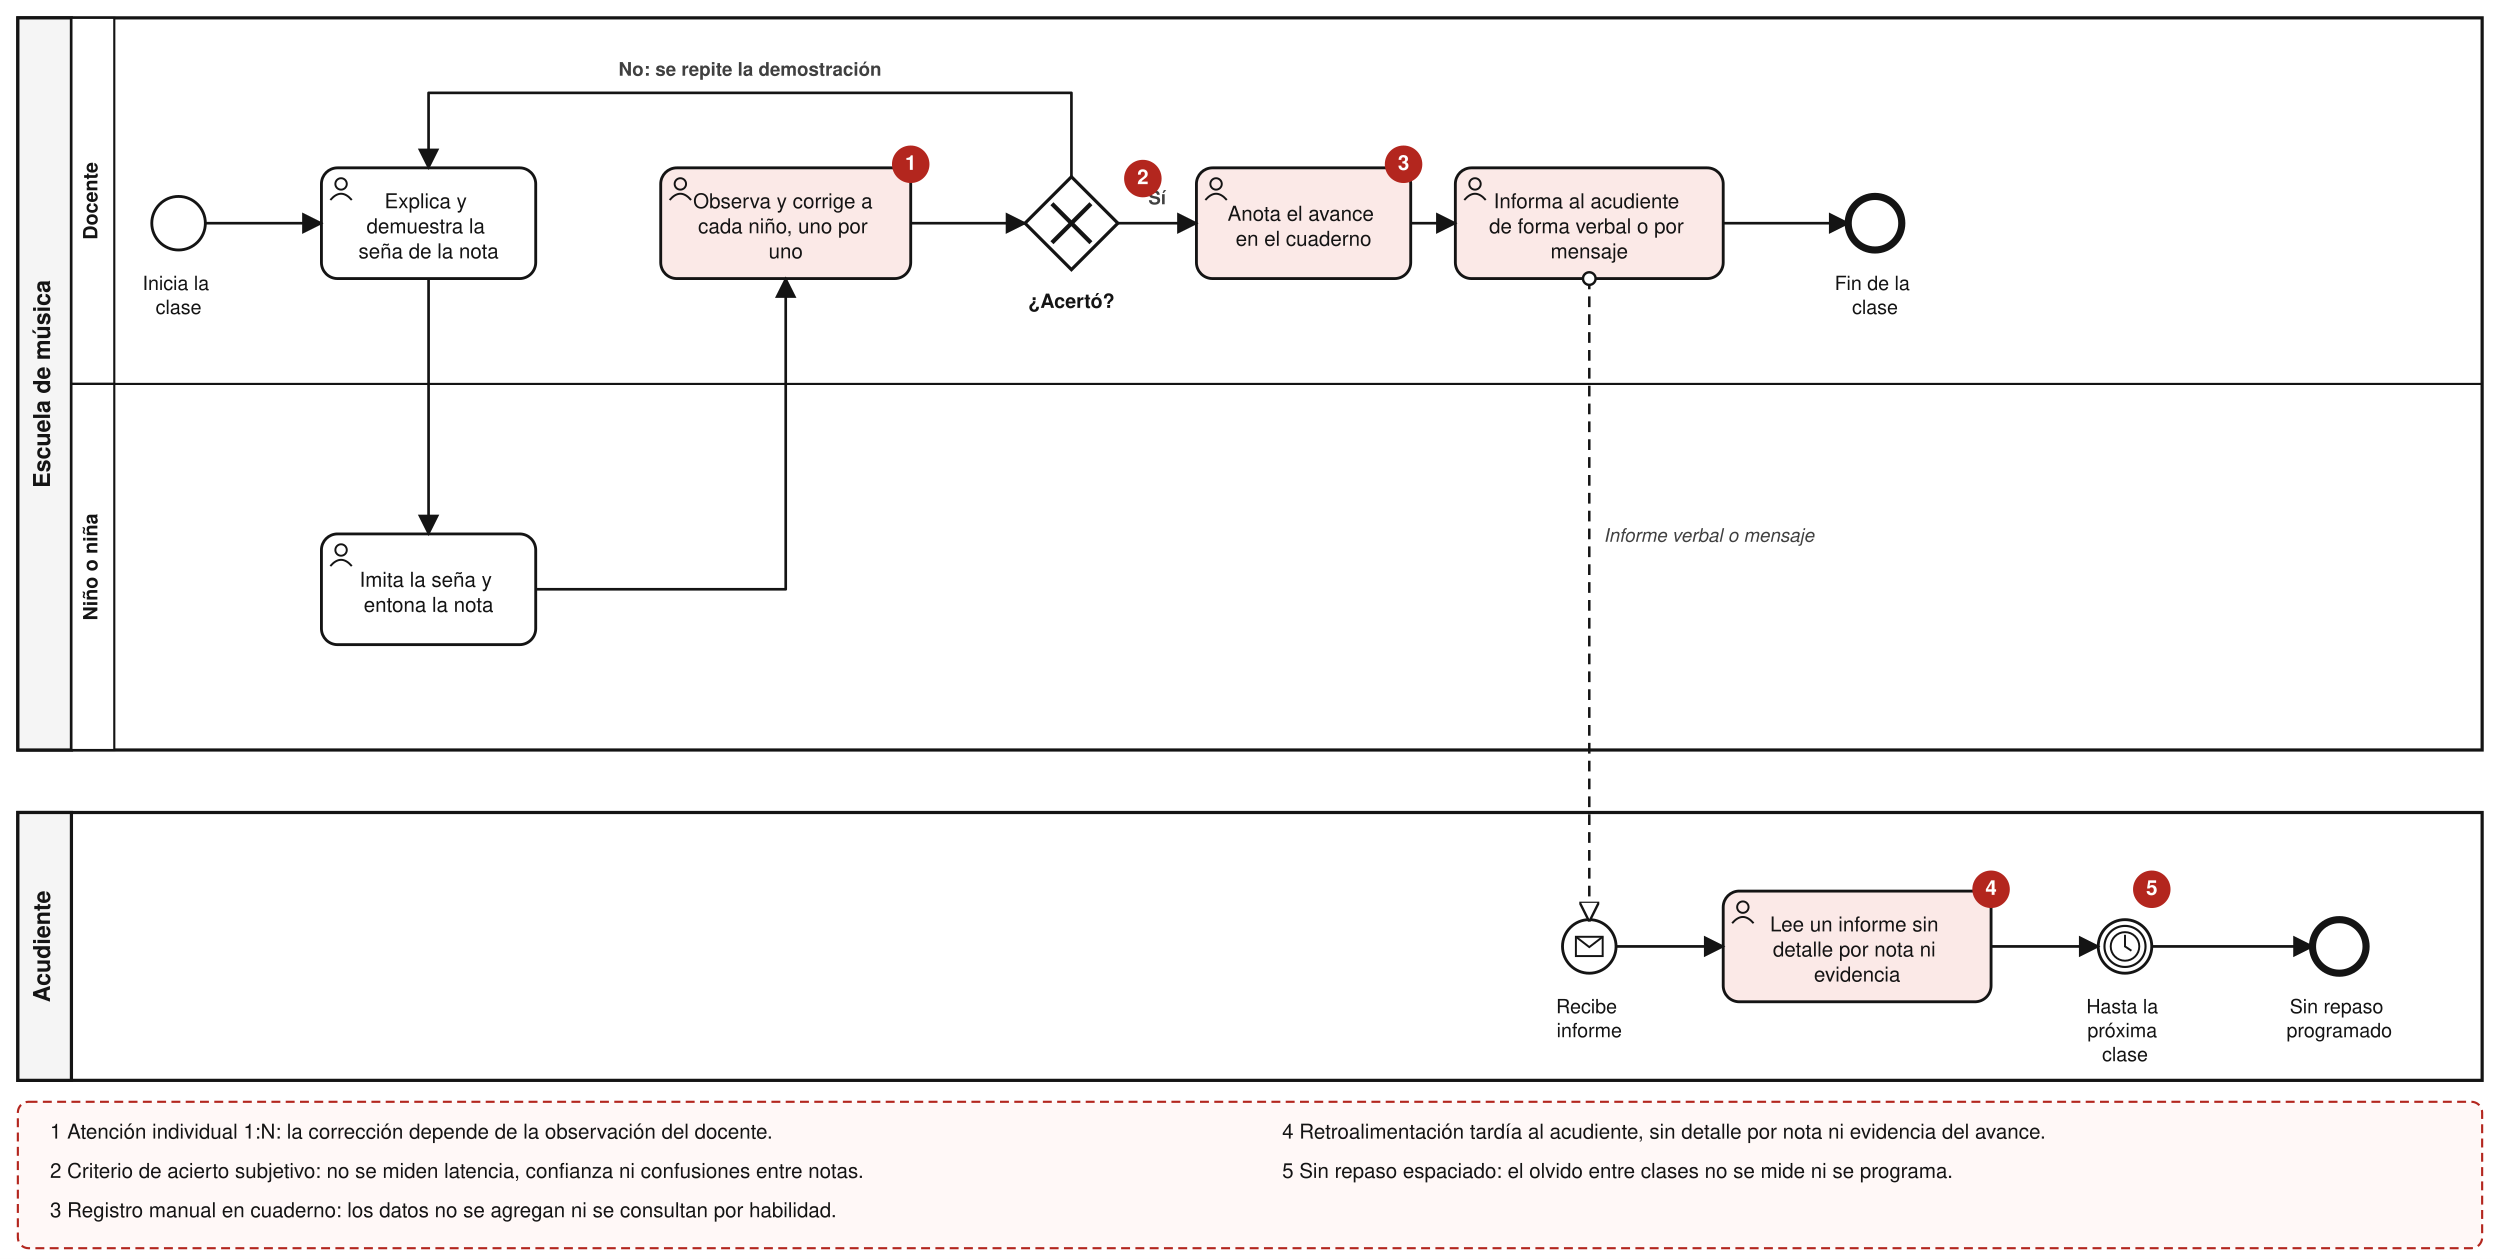
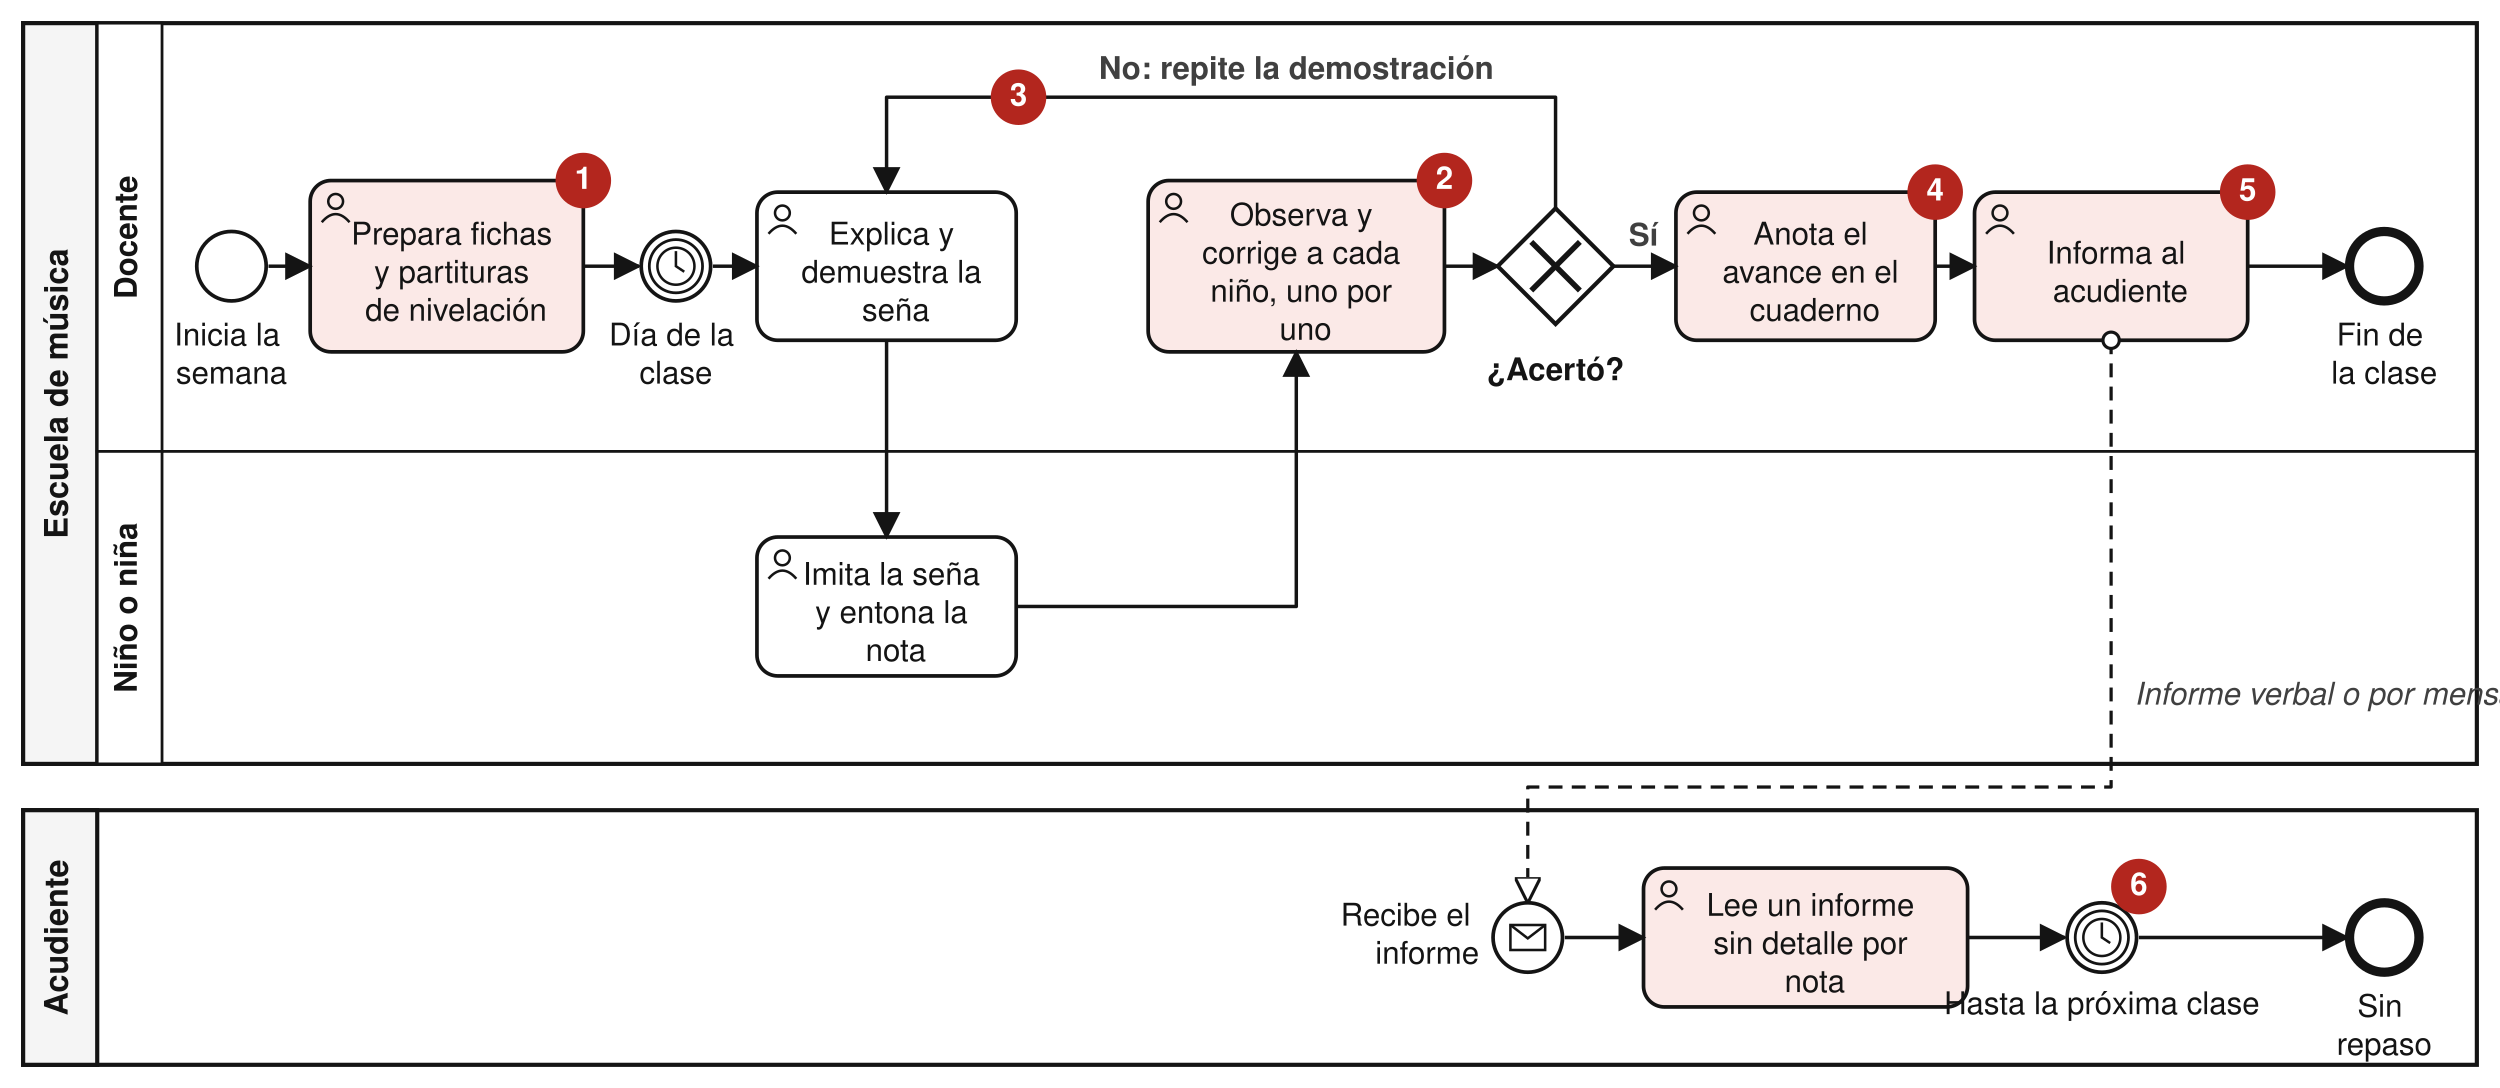
- <svg xmlns="http://www.w3.org/2000/svg" viewBox="0 0 1400 705" font-family="Helvetica, Arial, sans-serif" role="img" aria-label="BPMN 2.0 As-Is: enseñanza de una nota musical en una escuela de música" width="1400" height="705">
-   <rect width="1400" height="705" fill="#fff" />
+ <svg xmlns="http://www.w3.org/2000/svg" viewBox="0 0 1080 470" font-family="Helvetica, Arial, sans-serif" role="img" aria-label="BPMN 2.0 As-Is: enseñanza de una nota musical en una escuela de música" width="1080" height="470">
+   <rect width="1080" height="470" fill="#fff" />
  <defs>
    <marker id="arr" viewBox="0 0 10 10" refX="9" refY="5" markerWidth="8" markerHeight="8" orient="auto-start-reverse">
      <path d="M0,0 L10,5 L0,10 z" fill="#141414" />
    </marker>
    <marker id="arrO" viewBox="0 0 10 10" refX="9" refY="5" markerWidth="8" markerHeight="8" orient="auto-start-reverse">
      <path d="M0,0 L10,5 L0,10 z" fill="#fff" stroke="#141414" stroke-width="1.2" />
    </marker>
    <marker id="dot" viewBox="0 0 10 10" refX="5" refY="5" markerWidth="7" markerHeight="7">
      <circle cx="5" cy="5" r="3.6" fill="#fff" stroke="#141414" stroke-width="1.4" />
    </marker>
    <marker id="arrR" viewBox="0 0 10 10" refX="9" refY="5" markerWidth="8" markerHeight="8" orient="auto-start-reverse">
      <path d="M0,0 L10,5 L0,10 z" fill="#B3261E" />
    </marker>
  </defs>
-   <rect x="10" y="10" width="1380" height="410" rx="0" fill="#fff" stroke="#141414" stroke-width="1.8" />
-   <rect x="10" y="10" width="30" height="410" rx="0" fill="#F5F5F5" stroke="#141414" stroke-width="1.8" />
-   <text x="25.0" y="215.0" font-size="13" text-anchor="middle" dominant-baseline="central" font-weight="700" fill="#141414" transform="rotate(-90 25.0 215.0)">Escuela de música</text>
-   <rect x="40" y="10" width="24" height="205" rx="0" fill="#fff" stroke="#141414" stroke-width="1.2" />
-   <text x="52" y="112.5" font-size="11" text-anchor="middle" dominant-baseline="central" font-weight="600" fill="#141414" transform="rotate(-90 52 112.5)">Docente</text>
-   <line x1="40" y1="215" x2="1390" y2="215" stroke="#141414" stroke-width="1.2" />
-   <rect x="40" y="215" width="24" height="205" rx="0" fill="#fff" stroke="#141414" stroke-width="1.2" />
-   <text x="52" y="317.5" font-size="11" text-anchor="middle" dominant-baseline="central" font-weight="600" fill="#141414" transform="rotate(-90 52 317.5)">Niño o niña</text>
-   <circle cx="100" cy="125" r="15" fill="#fff" stroke="#141414" stroke-width="1.6" />
-   <text x="100" y="159.9" font-size="11" text-anchor="middle" dominant-baseline="central" font-weight="500" fill="#141414">
+   <rect x="10" y="10" width="1060" height="320" rx="0" fill="#fff" stroke="#141414" stroke-width="1.8" />
+   <rect x="10" y="10" width="32" height="320" rx="0" fill="#F5F5F5" stroke="#141414" stroke-width="1.8" />
+   <text x="26.0" y="170.0" font-size="14" text-anchor="middle" dominant-baseline="central" font-weight="700" fill="#141414" transform="rotate(-90 26.0 170.0)">Escuela de música</text>
+   <rect x="42" y="10" width="28" height="185" rx="0" fill="#fff" stroke="#141414" stroke-width="1.2" />
+   <text x="56.0" y="102.5" font-size="13.5" text-anchor="middle" dominant-baseline="central" font-weight="600" fill="#141414" transform="rotate(-90 56.0 102.5)">Docente</text>
+   <line x1="42" y1="195" x2="1070" y2="195" stroke="#141414" stroke-width="1.2" />
+   <rect x="42" y="195" width="28" height="135" rx="0" fill="#fff" stroke="#141414" stroke-width="1.2" />
+   <text x="56.0" y="262.5" font-size="13.5" text-anchor="middle" dominant-baseline="central" font-weight="600" fill="#141414" transform="rotate(-90 56.0 262.5)">Niño o niña</text>
+   <circle cx="100" cy="115" r="15" fill="#fff" stroke="#141414" stroke-width="1.6" />
+   <text x="100" y="146.15" font-size="13.5" text-anchor="middle" dominant-baseline="central" font-weight="500" fill="#141414">
    <tspan x="100" dy="0">Inicia la</tspan>
-     <tspan x="100" dy="13.42">clase</tspan>
+     <tspan x="100" dy="16.47">semana</tspan>
  </text>
-   <rect x="180.0" y="94.0" width="120" height="62" rx="9" fill="#fff" stroke="#141414" stroke-width="1.6" />
-   <text x="240" y="113.97" font-size="11.5" text-anchor="middle" dominant-baseline="central" font-weight="500" fill="#141414">
-     <tspan x="240" dy="0">Explica y</tspan>
-     <tspan x="240" dy="14.03">demuestra la</tspan>
-     <tspan x="240" dy="14.03">seña de la nota</tspan>
+   <rect x="134.0" y="78.0" width="118" height="74" rx="9" fill="#FBE9E7" stroke="#141414" stroke-width="1.6" />
+   <text x="197" y="102.53" font-size="13.5" text-anchor="middle" dominant-baseline="central" font-weight="500" fill="#141414">
+     <tspan x="197" dy="0">Prepara fichas</tspan>
+     <tspan x="197" dy="16.47">y partituras</tspan>
+     <tspan x="197" dy="16.47">de nivelación</tspan>
  </text>
-   <circle cx="191.0" cy="103.0" r="3.2" fill="none" stroke="#141414" stroke-width="1.1" />
-   <path d="M185.0,112.0 q6,-7 12,0" fill="none" stroke="#141414" stroke-width="1.1" />
-   <rect x="370.0" y="94.0" width="140" height="62" rx="9" fill="#FBE9E7" stroke="#141414" stroke-width="1.6" />
-   <text x="440" y="113.97" font-size="11.5" text-anchor="middle" dominant-baseline="central" font-weight="500" fill="#141414">
-     <tspan x="440" dy="0">Observa y corrige a</tspan>
-     <tspan x="440" dy="14.03">cada niño, uno por</tspan>
-     <tspan x="440" dy="14.03">uno</tspan>
+   <circle cx="145.0" cy="87.0" r="3.2" fill="none" stroke="#141414" stroke-width="1.1" />
+   <path d="M139.0,96.0 q6,-7 12,0" fill="none" stroke="#141414" stroke-width="1.1" />
+   <circle cx="292" cy="115" r="15" fill="#fff" stroke="#141414" stroke-width="1.6" />
+   <circle cx="292" cy="115" r="11.5" fill="none" stroke="#141414" stroke-width="1.2" />
+   <circle cx="292" cy="115" r="8" fill="none" stroke="#141414" stroke-width="1.1" />
+   <path d="M292,108.5 L292,115 L295.6,117.4" fill="none" stroke="#141414" stroke-width="1.1" />
+   <text x="292" y="146.15" font-size="13.5" text-anchor="middle" dominant-baseline="central" font-weight="500" fill="#141414">
+     <tspan x="292" dy="0">Día de la</tspan>
+     <tspan x="292" dy="16.47">clase</tspan>
  </text>
-   <circle cx="381.0" cy="103.0" r="3.2" fill="none" stroke="#141414" stroke-width="1.1" />
-   <path d="M375.0,112.0 q6,-7 12,0" fill="none" stroke="#141414" stroke-width="1.1" />
-   <polygon points="600,99 626,125 600,151 574,125" fill="#fff" stroke="#141414" stroke-width="1.8" />
-   <line x1="589.08" y1="114.08" x2="610.92" y2="135.92" stroke="#141414" stroke-width="2.4" />
-   <line x1="589.08" y1="135.92" x2="610.92" y2="114.08" stroke="#141414" stroke-width="2.4" />
-   <text x="600" y="169.9" font-size="11" text-anchor="middle" dominant-baseline="central" font-weight="600" fill="#141414">¿Acertó?</text>
-   <rect x="670.0" y="94.0" width="120" height="62" rx="9" fill="#FBE9E7" stroke="#141414" stroke-width="1.6" />
-   <text x="730" y="120.985" font-size="11.5" text-anchor="middle" dominant-baseline="central" font-weight="500" fill="#141414">
-     <tspan x="730" dy="0">Anota el avance</tspan>
-     <tspan x="730" dy="14.03">en el cuaderno</tspan>
+   <rect x="327.0" y="83.0" width="112" height="64" rx="9" fill="#fff" stroke="#141414" stroke-width="1.6" />
+   <text x="387" y="102.53" font-size="13.5" text-anchor="middle" dominant-baseline="central" font-weight="500" fill="#141414">
+     <tspan x="387" dy="0">Explica y</tspan>
+     <tspan x="387" dy="16.47">demuestra la</tspan>
+     <tspan x="387" dy="16.47">seña</tspan>
  </text>
-   <circle cx="681.0" cy="103.0" r="3.2" fill="none" stroke="#141414" stroke-width="1.1" />
-   <path d="M675.0,112.0 q6,-7 12,0" fill="none" stroke="#141414" stroke-width="1.1" />
-   <rect x="815.0" y="94.0" width="150" height="62" rx="9" fill="#FBE9E7" stroke="#141414" stroke-width="1.6" />
-   <text x="890" y="113.97" font-size="11.5" text-anchor="middle" dominant-baseline="central" font-weight="500" fill="#141414">
-     <tspan x="890" dy="0">Informa al acudiente</tspan>
-     <tspan x="890" dy="14.03">de forma verbal o por</tspan>
-     <tspan x="890" dy="14.03">mensaje</tspan>
+   <circle cx="338.0" cy="92.0" r="3.2" fill="none" stroke="#141414" stroke-width="1.1" />
+   <path d="M332.0,101.0 q6,-7 12,0" fill="none" stroke="#141414" stroke-width="1.1" />
+   <rect x="496.0" y="78.0" width="128" height="74" rx="9" fill="#FBE9E7" stroke="#141414" stroke-width="1.6" />
+   <text x="564" y="94.295" font-size="13.5" text-anchor="middle" dominant-baseline="central" font-weight="500" fill="#141414">
+     <tspan x="564" dy="0">Observa y</tspan>
+     <tspan x="564" dy="16.47">corrige a cada</tspan>
+     <tspan x="564" dy="16.47">niño, uno por</tspan>
+     <tspan x="564" dy="16.47">uno</tspan>
  </text>
-   <circle cx="826.0" cy="103.0" r="3.2" fill="none" stroke="#141414" stroke-width="1.1" />
-   <path d="M820.0,112.0 q6,-7 12,0" fill="none" stroke="#141414" stroke-width="1.1" />
-   <circle cx="1050" cy="125" r="15" fill="#fff" stroke="#141414" stroke-width="4" />
-   <text x="1050" y="159.9" font-size="11" text-anchor="middle" dominant-baseline="central" font-weight="500" fill="#141414">
-     <tspan x="1050" dy="0">Fin de la</tspan>
-     <tspan x="1050" dy="13.42">clase</tspan>
+   <circle cx="507.0" cy="87.0" r="3.2" fill="none" stroke="#141414" stroke-width="1.1" />
+   <path d="M501.0,96.0 q6,-7 12,0" fill="none" stroke="#141414" stroke-width="1.1" />
+   <polygon points="672,90 697,115 672,140 647,115" fill="#fff" stroke="#141414" stroke-width="1.8" />
+   <line x1="661.5" y1="104.5" x2="682.5" y2="125.5" stroke="#141414" stroke-width="2.4" />
+   <line x1="661.5" y1="125.5" x2="682.5" y2="104.5" stroke="#141414" stroke-width="2.4" />
+   <text x="672" y="161.15" font-size="13.5" text-anchor="middle" dominant-baseline="central" font-weight="600" fill="#141414">¿Acertó?</text>
+   <rect x="724.0" y="83.0" width="112" height="64" rx="9" fill="#FBE9E7" stroke="#141414" stroke-width="1.6" />
+   <text x="784" y="102.53" font-size="13.5" text-anchor="middle" dominant-baseline="central" font-weight="500" fill="#141414">
+     <tspan x="784" dy="0">Anota el</tspan>
+     <tspan x="784" dy="16.47">avance en el</tspan>
+     <tspan x="784" dy="16.47">cuaderno</tspan>
  </text>
-   <rect x="180.0" y="299.0" width="120" height="62" rx="9" fill="#fff" stroke="#141414" stroke-width="1.6" />
-   <text x="240" y="325.985" font-size="11.5" text-anchor="middle" dominant-baseline="central" font-weight="500" fill="#141414">
-     <tspan x="240" dy="0">Imita la seña y</tspan>
-     <tspan x="240" dy="14.03">entona la nota</tspan>
+   <circle cx="735.0" cy="92.0" r="3.2" fill="none" stroke="#141414" stroke-width="1.1" />
+   <path d="M729.0,101.0 q6,-7 12,0" fill="none" stroke="#141414" stroke-width="1.1" />
+   <rect x="853.0" y="83.0" width="118" height="64" rx="9" fill="#FBE9E7" stroke="#141414" stroke-width="1.6" />
+   <text x="916" y="110.765" font-size="13.5" text-anchor="middle" dominant-baseline="central" font-weight="500" fill="#141414">
+     <tspan x="916" dy="0">Informa al</tspan>
+     <tspan x="916" dy="16.47">acudiente</tspan>
  </text>
-   <circle cx="191.0" cy="308.0" r="3.2" fill="none" stroke="#141414" stroke-width="1.1" />
-   <path d="M185.0,317.0 q6,-7 12,0" fill="none" stroke="#141414" stroke-width="1.1" />
-   <path d="M115,125 L180,125" fill="none" stroke="#141414" stroke-width="1.5" marker-end="url(#arr)" stroke-linejoin="round" />
-   <path d="M240,156 L240,299" fill="none" stroke="#141414" stroke-width="1.5" marker-end="url(#arr)" stroke-linejoin="round" />
-   <path d="M300,330 L440,330 L440,156" fill="none" stroke="#141414" stroke-width="1.5" marker-end="url(#arr)" stroke-linejoin="round" />
-   <path d="M510,125 L574,125" fill="none" stroke="#141414" stroke-width="1.5" marker-end="url(#arr)" stroke-linejoin="round" />
-   <path d="M626,125 L670,125" fill="none" stroke="#141414" stroke-width="1.5" marker-end="url(#arr)" stroke-linejoin="round" />
-   <text x="648" y="112.0" font-size="10.5" text-anchor="middle" dominant-baseline="central" font-weight="600" fill="#404040">Sí</text>
-   <path d="M600,99 L600,52 L240,52 L240,94" fill="none" stroke="#141414" stroke-width="1.5" marker-end="url(#arr)" stroke-linejoin="round" />
-   <text x="420" y="40.0" font-size="10.5" text-anchor="middle" dominant-baseline="central" font-weight="600" fill="#404040">No: se repite la demostración</text>
-   <path d="M790,125 L815,125" fill="none" stroke="#141414" stroke-width="1.5" marker-end="url(#arr)" stroke-linejoin="round" />
-   <path d="M965,125 L1035,125" fill="none" stroke="#141414" stroke-width="1.5" marker-end="url(#arr)" stroke-linejoin="round" />
-   <rect x="10" y="455" width="1380" height="150" rx="0" fill="#fff" stroke="#141414" stroke-width="1.8" />
-   <rect x="10" y="455" width="30" height="150" rx="0" fill="#F5F5F5" stroke="#141414" stroke-width="1.8" />
-   <text x="25.0" y="530.0" font-size="13" text-anchor="middle" dominant-baseline="central" font-weight="700" fill="#141414" transform="rotate(-90 25.0 530.0)">Acudiente</text>
-   <circle cx="890" cy="530" r="15" fill="#fff" stroke="#141414" stroke-width="1.6" />
-   <rect x="882.5" y="524.6" width="15.0" height="10.8" fill="none" stroke="#141414" stroke-width="1.1" />
-   <path d="M882.5,524.6 L890,530.375 L897.5,524.6" fill="none" stroke="#141414" stroke-width="1.1" />
-   <text x="890" y="564.9" font-size="11" text-anchor="middle" dominant-baseline="central" font-weight="500" fill="#141414">
-     <tspan x="890" dy="0">Recibe</tspan>
-     <tspan x="890" dy="13.42">informe</tspan>
+   <circle cx="864.0" cy="92.0" r="3.2" fill="none" stroke="#141414" stroke-width="1.1" />
+   <path d="M858.0,101.0 q6,-7 12,0" fill="none" stroke="#141414" stroke-width="1.1" />
+   <circle cx="1030" cy="115" r="15" fill="#fff" stroke="#141414" stroke-width="4" />
+   <text x="1030" y="146.15" font-size="13.5" text-anchor="middle" dominant-baseline="central" font-weight="500" fill="#141414">
+     <tspan x="1030" dy="0">Fin de</tspan>
+     <tspan x="1030" dy="16.47">la clase</tspan>
  </text>
-   <rect x="965.0" y="499.0" width="150" height="62" rx="9" fill="#FBE9E7" stroke="#141414" stroke-width="1.6" />
-   <text x="1040" y="518.97" font-size="11.5" text-anchor="middle" dominant-baseline="central" font-weight="500" fill="#141414">
-     <tspan x="1040" dy="0">Lee un informe sin</tspan>
-     <tspan x="1040" dy="14.03">detalle por nota ni</tspan>
-     <tspan x="1040" dy="14.03">evidencia</tspan>
+   <rect x="327.0" y="232.0" width="112" height="60" rx="9" fill="#fff" stroke="#141414" stroke-width="1.6" />
+   <text x="387" y="249.53" font-size="13.5" text-anchor="middle" dominant-baseline="central" font-weight="500" fill="#141414">
+     <tspan x="387" dy="0">Imita la seña</tspan>
+     <tspan x="387" dy="16.47">y entona la</tspan>
+     <tspan x="387" dy="16.47">nota</tspan>
  </text>
-   <circle cx="976.0" cy="508.0" r="3.2" fill="none" stroke="#141414" stroke-width="1.1" />
-   <path d="M970.0,517.0 q6,-7 12,0" fill="none" stroke="#141414" stroke-width="1.1" />
-   <circle cx="1190" cy="530" r="15" fill="#fff" stroke="#141414" stroke-width="1.6" />
-   <circle cx="1190" cy="530" r="11.5" fill="none" stroke="#141414" stroke-width="1.2" />
-   <circle cx="1190" cy="530" r="8" fill="none" stroke="#141414" stroke-width="1.1" />
-   <path d="M1190,523.5 L1190,530 L1193.6,532.4" fill="none" stroke="#141414" stroke-width="1.1" />
-   <text x="1190" y="564.9" font-size="11" text-anchor="middle" dominant-baseline="central" font-weight="500" fill="#141414">
-     <tspan x="1190" dy="0">Hasta la</tspan>
-     <tspan x="1190" dy="13.42">próxima</tspan>
-     <tspan x="1190" dy="13.42">clase</tspan>
+   <circle cx="338.0" cy="241.0" r="3.2" fill="none" stroke="#141414" stroke-width="1.1" />
+   <path d="M332.0,250.0 q6,-7 12,0" fill="none" stroke="#141414" stroke-width="1.1" />
+   <path d="M116,115 L134,115" fill="none" stroke="#141414" stroke-width="1.5" marker-end="url(#arr)" stroke-linejoin="round" />
+   <path d="M252,115 L276,115" fill="none" stroke="#141414" stroke-width="1.5" marker-end="url(#arr)" stroke-linejoin="round" />
+   <path d="M308,115 L327,115" fill="none" stroke="#141414" stroke-width="1.5" marker-end="url(#arr)" stroke-linejoin="round" />
+   <path d="M383,147 L383,232" fill="none" stroke="#141414" stroke-width="1.5" marker-end="url(#arr)" stroke-linejoin="round" />
+   <path d="M439,262 L560,262 L560,152" fill="none" stroke="#141414" stroke-width="1.5" marker-end="url(#arr)" stroke-linejoin="round" />
+   <path d="M624,115 L647,115" fill="none" stroke="#141414" stroke-width="1.5" marker-end="url(#arr)" stroke-linejoin="round" />
+   <path d="M697,115 L724,115" fill="none" stroke="#141414" stroke-width="1.5" marker-end="url(#arr)" stroke-linejoin="round" />
+   <text x="710" y="103.0" font-size="13.5" text-anchor="middle" dominant-baseline="central" font-weight="600" fill="#404040">Sí</text>
+   <path d="M672,90 L672,42 L383,42 L383,83" fill="none" stroke="#141414" stroke-width="1.5" marker-end="url(#arr)" stroke-linejoin="round" />
+   <text x="560" y="31.0" font-size="13.5" text-anchor="middle" dominant-baseline="central" font-weight="600" fill="#404040">No: repite la demostración</text>
+   <path d="M836,115 L853,115" fill="none" stroke="#141414" stroke-width="1.5" marker-end="url(#arr)" stroke-linejoin="round" />
+   <path d="M971,115 L1014,115" fill="none" stroke="#141414" stroke-width="1.5" marker-end="url(#arr)" stroke-linejoin="round" />
+   <rect x="10" y="350" width="1060" height="110" rx="0" fill="#fff" stroke="#141414" stroke-width="1.8" />
+   <rect x="10" y="350" width="32" height="110" rx="0" fill="#F5F5F5" stroke="#141414" stroke-width="1.8" />
+   <text x="26.0" y="405.0" font-size="14" text-anchor="middle" dominant-baseline="central" font-weight="700" fill="#141414" transform="rotate(-90 26.0 405.0)">Acudiente</text>
+   <circle cx="660" cy="405" r="15" fill="#fff" stroke="#141414" stroke-width="1.6" />
+   <rect x="652.5" y="399.6" width="15.0" height="10.8" fill="none" stroke="#141414" stroke-width="1.1" />
+   <path d="M652.5,399.6 L660,405.375 L667.5,399.6" fill="none" stroke="#141414" stroke-width="1.1" />
+   <text x="639" y="396.765" font-size="13.5" text-anchor="end" dominant-baseline="central" font-weight="500" fill="#141414">
+     <tspan x="639" dy="0">Recibe el</tspan>
+     <tspan x="639" dy="16.47">informe</tspan>
  </text>
-   <circle cx="1310" cy="530" r="15" fill="#fff" stroke="#141414" stroke-width="4" />
-   <text x="1310" y="564.9" font-size="11" text-anchor="middle" dominant-baseline="central" font-weight="500" fill="#141414">
-     <tspan x="1310" dy="0">Sin repaso</tspan>
-     <tspan x="1310" dy="13.42">programado</tspan>
+   <rect x="710.0" y="375.0" width="140" height="60" rx="9" fill="#FBE9E7" stroke="#141414" stroke-width="1.6" />
+   <text x="784" y="392.53" font-size="13.5" text-anchor="middle" dominant-baseline="central" font-weight="500" fill="#141414">
+     <tspan x="784" dy="0">Lee un informe</tspan>
+     <tspan x="784" dy="16.47">sin detalle por</tspan>
+     <tspan x="784" dy="16.47">nota</tspan>
  </text>
-   <path d="M905,530 L965,530" fill="none" stroke="#141414" stroke-width="1.5" marker-end="url(#arr)" stroke-linejoin="round" />
-   <path d="M1115,530 L1175,530" fill="none" stroke="#141414" stroke-width="1.5" marker-end="url(#arr)" stroke-linejoin="round" />
-   <path d="M1205,530 L1295,530" fill="none" stroke="#141414" stroke-width="1.5" marker-end="url(#arr)" stroke-linejoin="round" />
-   <path d="M890,156 L890,515" fill="none" stroke="#141414" stroke-width="1.4" stroke-dasharray="6 4" marker-end="url(#arrO)" marker-start="url(#dot)" stroke-linejoin="round" />
-   <text x="898" y="300.0" font-size="10.5" text-anchor="start" dominant-baseline="central" font-weight="500" fill="#404040" font-style="italic">Informe verbal o mensaje</text>
-   <circle cx="510" cy="92" r="10.5" fill="#B3261E" />
-   <text x="510" y="92.5" font-size="11.5" text-anchor="middle" dominant-baseline="central" font-weight="700" fill="#fff">1</text>
-   <circle cx="640" cy="100" r="10.5" fill="#B3261E" />
-   <text x="640" y="100.5" font-size="11.5" text-anchor="middle" dominant-baseline="central" font-weight="700" fill="#fff">2</text>
-   <circle cx="786" cy="92" r="10.5" fill="#B3261E" />
-   <text x="786" y="92.5" font-size="11.5" text-anchor="middle" dominant-baseline="central" font-weight="700" fill="#fff">3</text>
-   <circle cx="1115" cy="498" r="10.5" fill="#B3261E" />
-   <text x="1115" y="498.5" font-size="11.5" text-anchor="middle" dominant-baseline="central" font-weight="700" fill="#fff">4</text>
-   <circle cx="1205" cy="498" r="10.5" fill="#B3261E" />
-   <text x="1205" y="498.5" font-size="11.5" text-anchor="middle" dominant-baseline="central" font-weight="700" fill="#fff">5</text>
-   <rect x="10" y="617" width="1380" height="82" rx="6" fill="#FFF8F7" stroke="#B3261E" stroke-width="1.2" stroke-dasharray="5 3" />
-   <text x="28" y="635.0" font-size="11.5" text-anchor="start" dominant-baseline="central" font-weight="500" fill="#141414">1  Atención individual 1:N: la corrección depende de la observación del docente.</text>
-   <text x="28" y="657.0" font-size="11.5" text-anchor="start" dominant-baseline="central" font-weight="500" fill="#141414">2  Criterio de acierto subjetivo: no se miden latencia, confianza ni confusiones entre notas.</text>
-   <text x="28" y="679.0" font-size="11.5" text-anchor="start" dominant-baseline="central" font-weight="500" fill="#141414">3  Registro manual en cuaderno: los datos no se agregan ni se consultan por habilidad.</text>
-   <text x="718" y="635.0" font-size="11.5" text-anchor="start" dominant-baseline="central" font-weight="500" fill="#141414">4  Retroalimentación tardía al acudiente, sin detalle por nota ni evidencia del avance.</text>
-   <text x="718" y="657.0" font-size="11.5" text-anchor="start" dominant-baseline="central" font-weight="500" fill="#141414">5  Sin repaso espaciado: el olvido entre clases no se mide ni se programa.</text>
+   <circle cx="721.0" cy="384.0" r="3.2" fill="none" stroke="#141414" stroke-width="1.1" />
+   <path d="M715.0,393.0 q6,-7 12,0" fill="none" stroke="#141414" stroke-width="1.1" />
+   <circle cx="908" cy="405" r="15" fill="#fff" stroke="#141414" stroke-width="1.6" />
+   <circle cx="908" cy="405" r="11.5" fill="none" stroke="#141414" stroke-width="1.2" />
+   <circle cx="908" cy="405" r="8" fill="none" stroke="#141414" stroke-width="1.1" />
+   <path d="M908,398.5 L908,405 L911.6,407.4" fill="none" stroke="#141414" stroke-width="1.1" />
+   <text x="908" y="435.0" font-size="13.5" text-anchor="middle" dominant-baseline="central" font-weight="500" fill="#141414">Hasta la próxima clase</text>
+   <circle cx="1030" cy="405" r="15" fill="#fff" stroke="#141414" stroke-width="4" />
+   <text x="1030" y="436.15" font-size="13.5" text-anchor="middle" dominant-baseline="central" font-weight="500" fill="#141414">
+     <tspan x="1030" dy="0">Sin</tspan>
+     <tspan x="1030" dy="16.47">repaso</tspan>
+   </text>
+   <path d="M676,405 L710,405" fill="none" stroke="#141414" stroke-width="1.5" marker-end="url(#arr)" stroke-linejoin="round" />
+   <path d="M850,405 L892,405" fill="none" stroke="#141414" stroke-width="1.5" marker-end="url(#arr)" stroke-linejoin="round" />
+   <path d="M924,405 L1014,405" fill="none" stroke="#141414" stroke-width="1.5" marker-end="url(#arr)" stroke-linejoin="round" />
+   <path d="M912,147 L912,340 L660,340 L660,389" fill="none" stroke="#141414" stroke-width="1.4" stroke-dasharray="6 4" marker-end="url(#arrO)" marker-start="url(#dot)" stroke-linejoin="round" />
+   <text x="922" y="300.0" font-size="13.5" text-anchor="start" dominant-baseline="central" font-weight="500" fill="#404040" font-style="italic">Informe verbal o por mensaje</text>
+   <circle cx="252" cy="78" r="12" fill="#B3261E" />
+   <text x="252" y="78.5" font-size="13.5" text-anchor="middle" dominant-baseline="central" font-weight="700" fill="#fff">1</text>
+   <circle cx="624" cy="78" r="12" fill="#B3261E" />
+   <text x="624" y="78.5" font-size="13.5" text-anchor="middle" dominant-baseline="central" font-weight="700" fill="#fff">2</text>
+   <circle cx="440" cy="42" r="12" fill="#B3261E" />
+   <text x="440" y="42.5" font-size="13.5" text-anchor="middle" dominant-baseline="central" font-weight="700" fill="#fff">3</text>
+   <circle cx="836" cy="83" r="12" fill="#B3261E" />
+   <text x="836" y="83.5" font-size="13.5" text-anchor="middle" dominant-baseline="central" font-weight="700" fill="#fff">4</text>
+   <circle cx="971" cy="83" r="12" fill="#B3261E" />
+   <text x="971" y="83.5" font-size="13.5" text-anchor="middle" dominant-baseline="central" font-weight="700" fill="#fff">5</text>
+   <circle cx="924" cy="383" r="12" fill="#B3261E" />
+   <text x="924" y="383.5" font-size="13.5" text-anchor="middle" dominant-baseline="central" font-weight="700" fill="#fff">6</text>
</svg>
